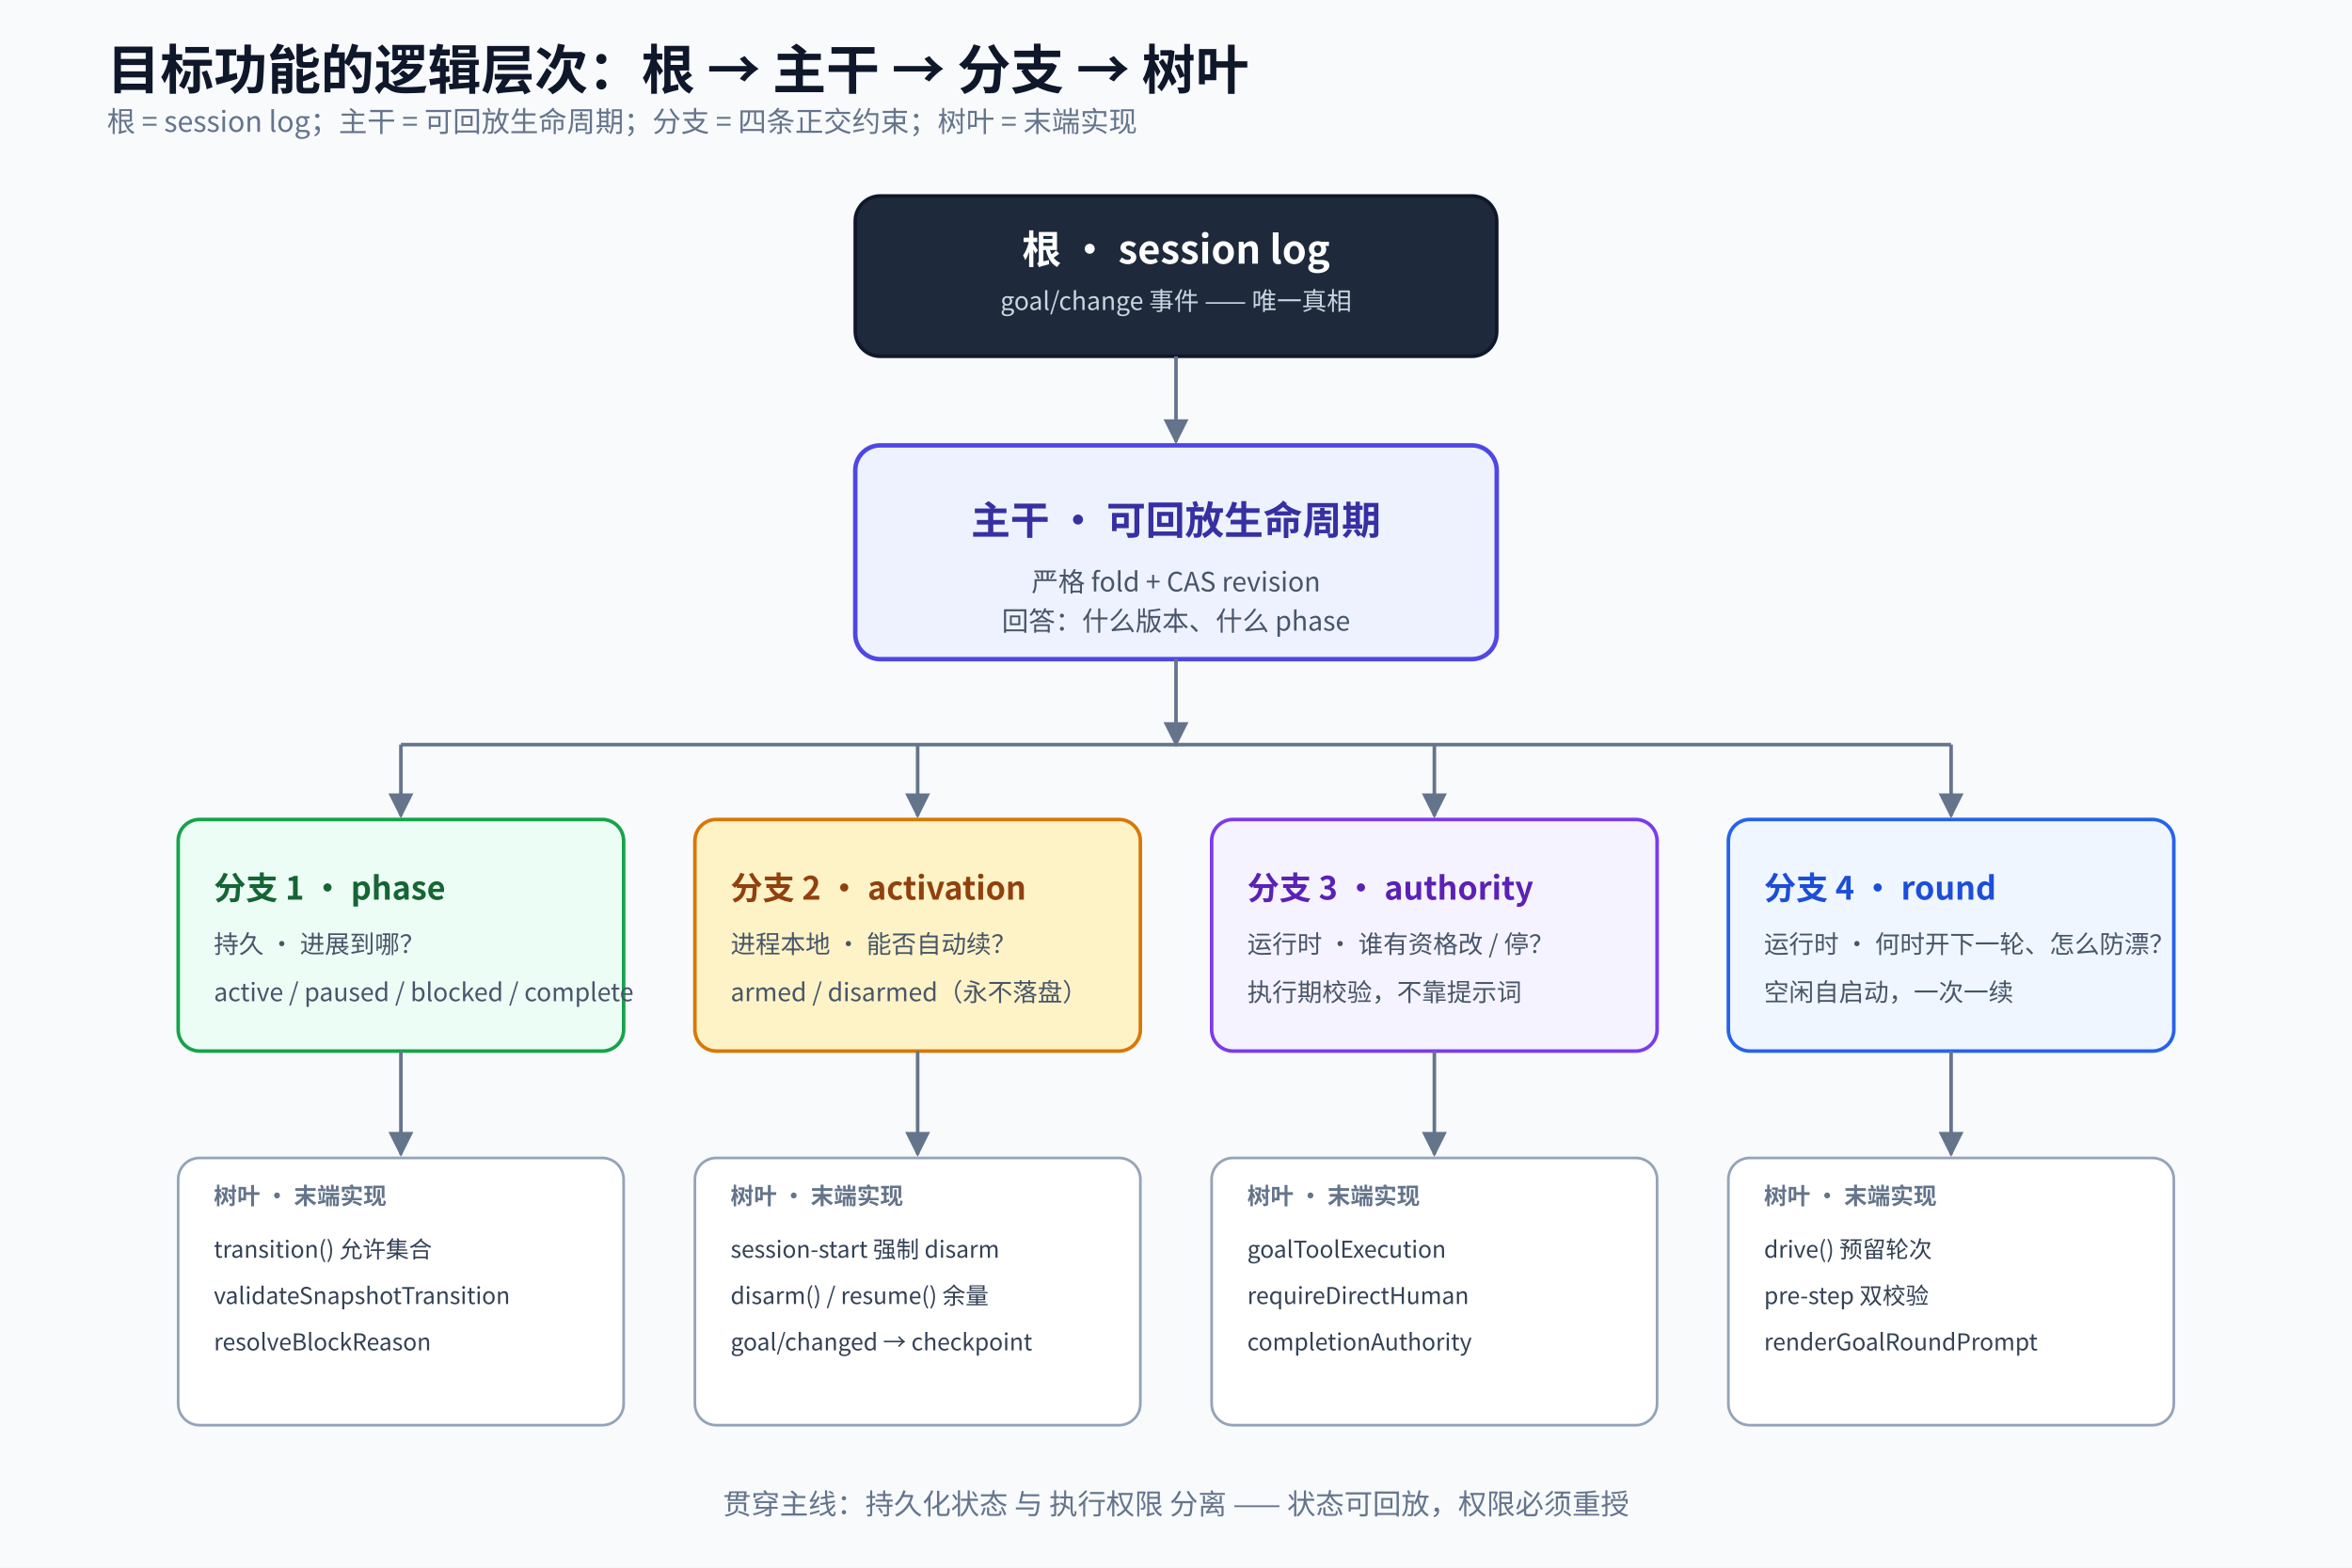
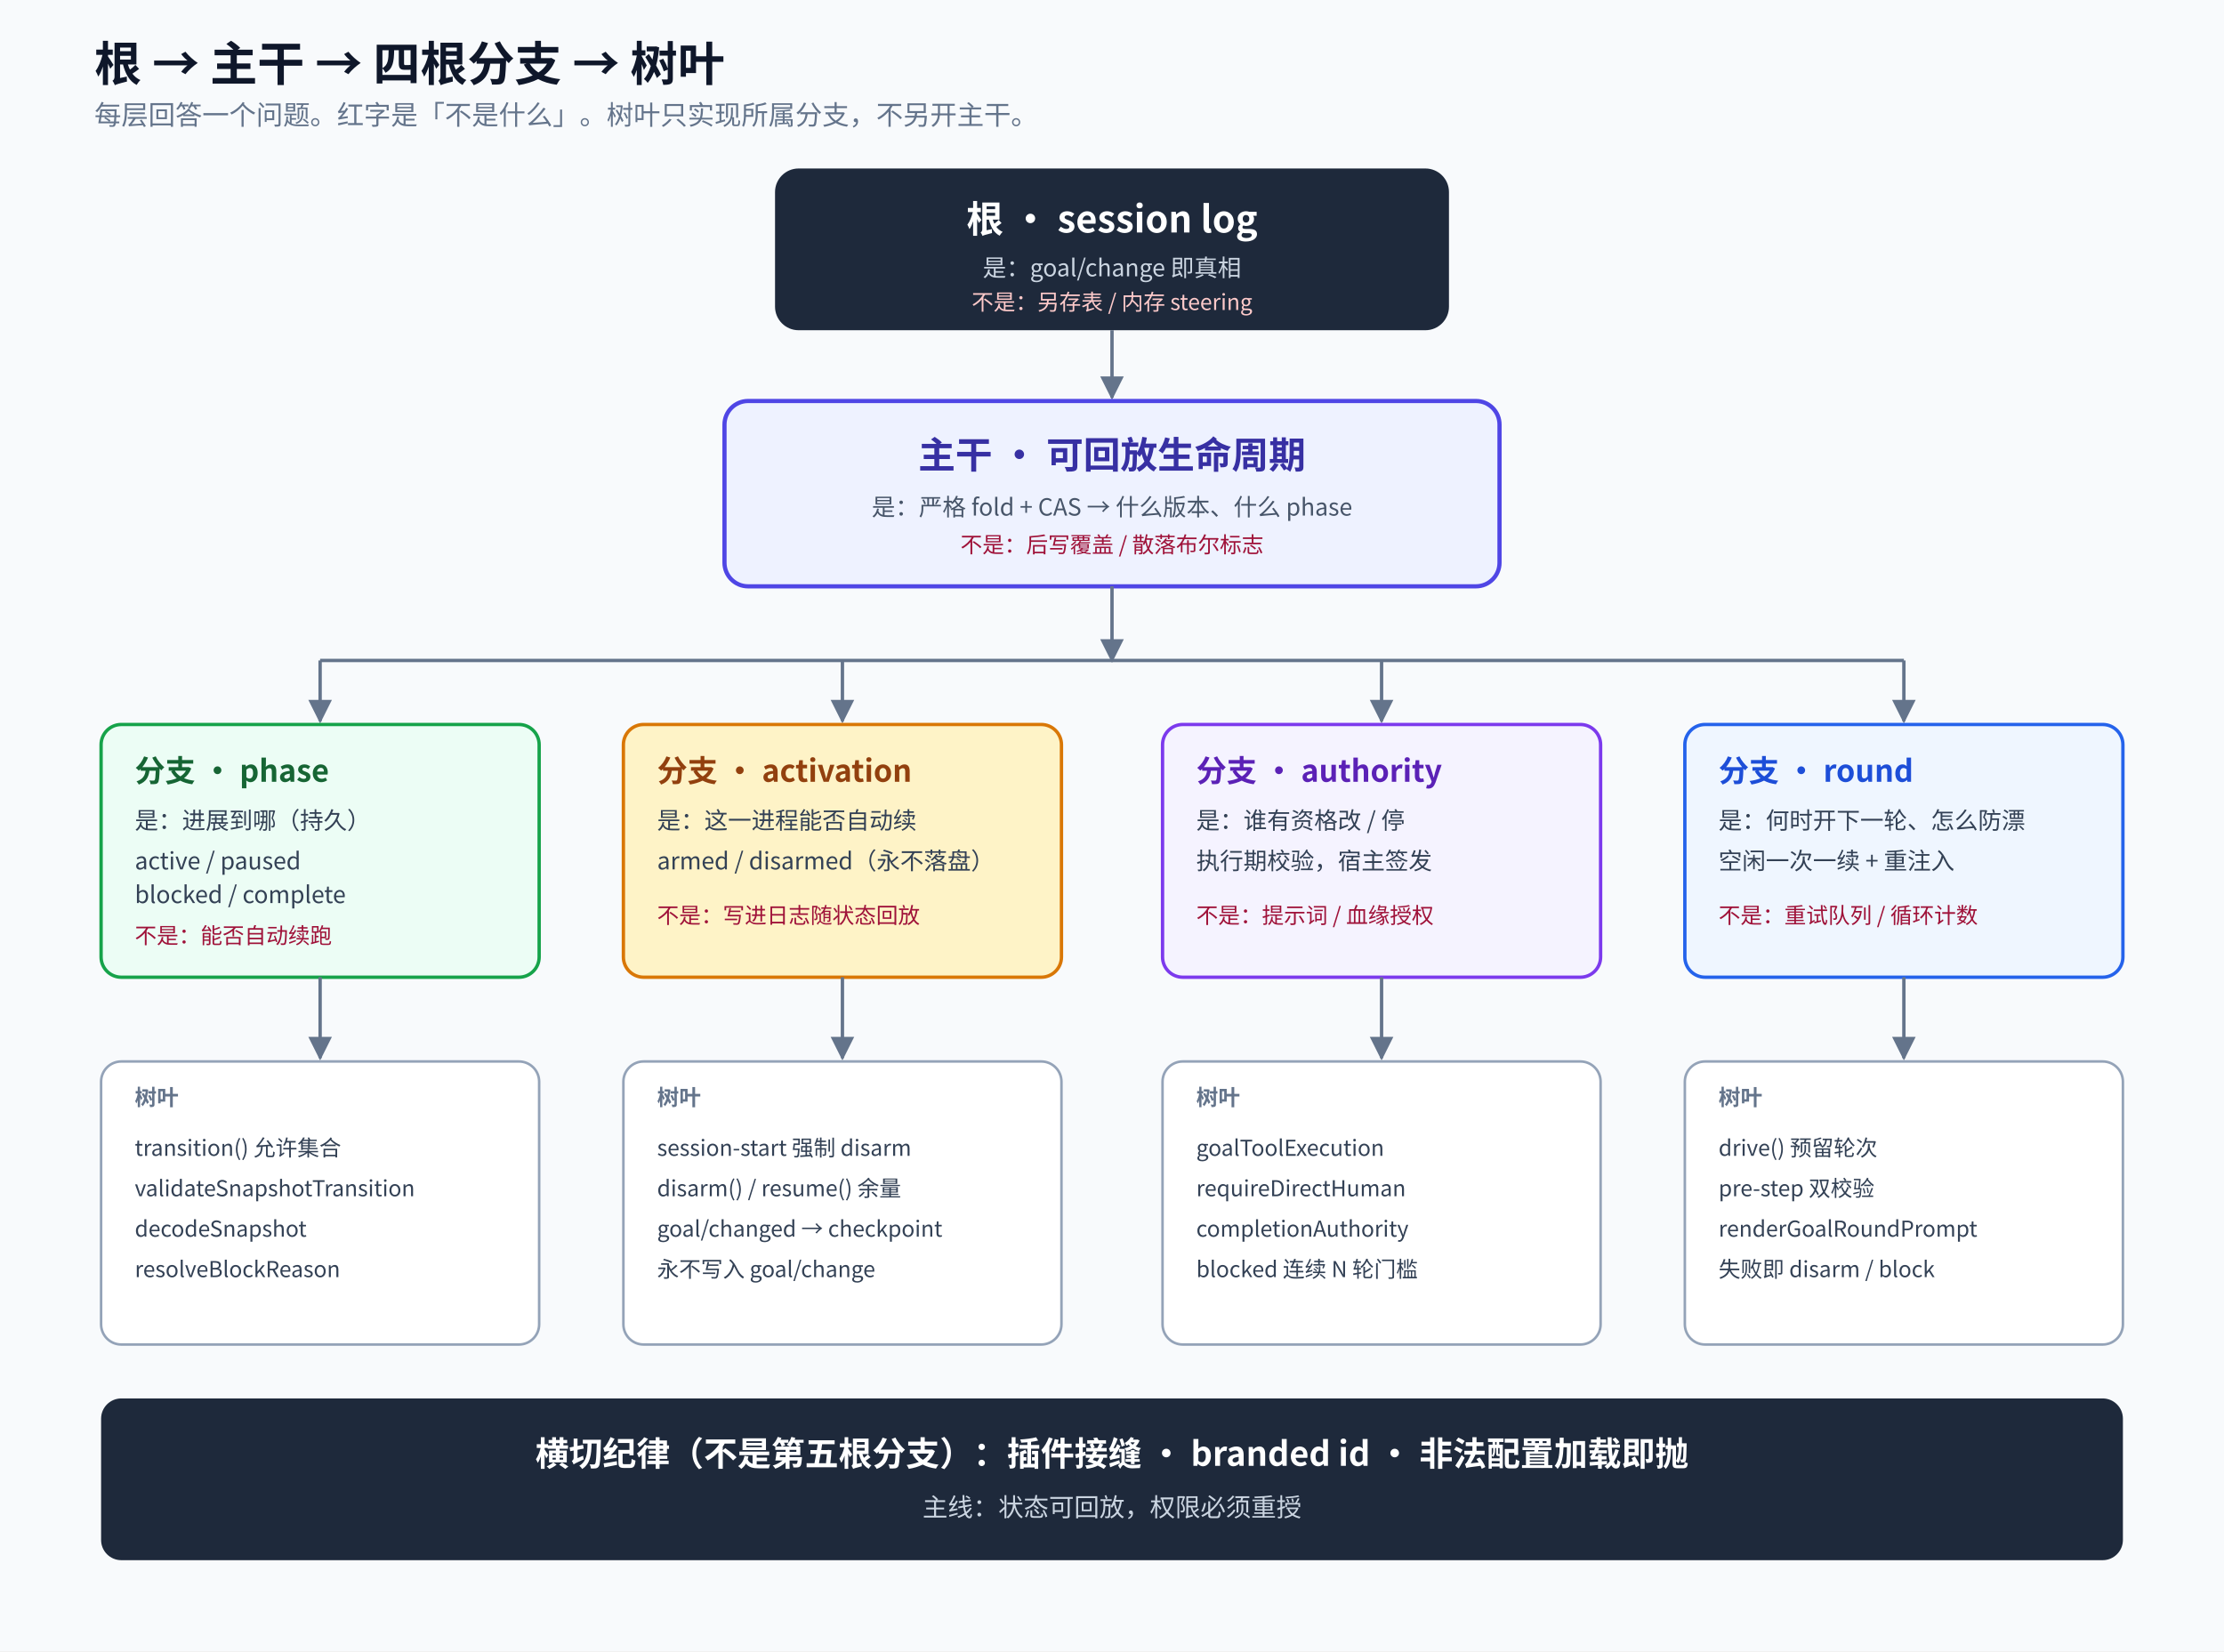
- <svg xmlns="http://www.w3.org/2000/svg" width="1320" height="880" viewBox="0 0 1320 880">
+ <svg xmlns="http://www.w3.org/2000/svg" width="1320" height="980" viewBox="0 0 1320 980">
  <defs>
    <marker id="a" viewBox="0 0 10 10" refX="9" refY="5" markerWidth="7" markerHeight="7" orient="auto-start-reverse">
      <path d="M0 0 L10 5 L0 10 z" fill="#64748B" />
    </marker>
  </defs>
-   <rect width="1320" height="880" fill="#F8FAFC" />
+   <rect width="1320" height="980" fill="#F8FAFC" />
  <style>
    text{font-family:"PingFang SC","Microsoft YaHei","Noto Sans CJK SC",sans-serif}
-     .t{font-size:30px;font-weight:700;fill:#0F172A}
+     .t{font-size:28px;font-weight:700;fill:#0F172A}
    .st{font-size:16px;fill:#64748B}
    .bn{font-size:18px;font-weight:700}
-     .bq{font-size:14px;fill:#475569}
+     .bq{font-size:14px;fill:#334155}
+     .no{font-size:13px;fill:#9F1239}
    .lh{font-size:13px;fill:#64748B;font-weight:700}
    .li{font-size:13px;fill:#334155}
    .tk{font-size:22px;font-weight:700}
-     .tk2{font-size:15px;fill:#475569}
+     .tk2{font-size:14px;fill:#475569}
    .rt{font-size:22px;font-weight:700;fill:#FFFFFF}
    .rt2{font-size:14px;fill:#CBD5E1}
  </style>
-   <text x="60" y="50" class="t">目标功能的逻辑层次：根 → 主干 → 分支 → 树叶</text>
-   <text x="60" y="74" class="st">根 = session log；主干 = 可回放生命周期；分支 = 四条正交约束；树叶 = 末端实现</text>
-   <rect x="480" y="110" width="360" height="90" rx="14" fill="#1E293B" stroke="#0F172A" stroke-width="2" />
-   <text x="660" y="148" class="rt" text-anchor="middle">根 · session log</text>
-   <text x="660" y="174" class="rt2" text-anchor="middle">goal/change 事件 —— 唯一真相</text>
-   <line x1="660" y1="200" x2="660" y2="248" stroke="#64748B" stroke-width="2" marker-end="url(#a)" />
-   <rect x="480" y="250" width="360" height="120" rx="14" fill="#EEF2FF" stroke="#4F46E5" stroke-width="2.5" />
-   <text x="660" y="300" class="tk" fill="#3730A3" text-anchor="middle">主干 · 可回放生命周期</text>
-   <text x="660" y="332" class="tk2" text-anchor="middle">严格 fold + CAS revision</text>
-   <text x="660" y="354" class="tk2" text-anchor="middle">回答：什么版本、什么 phase</text>
-   <line x1="660" y1="370" x2="660" y2="418" stroke="#64748B" stroke-width="2" marker-end="url(#a)" />
-   <line x1="225" y1="418" x2="1095" y2="418" stroke="#64748B" stroke-width="2" />
-   <line x1="225" y1="418" x2="225" y2="458" stroke="#64748B" stroke-width="2" marker-end="url(#a)" />
-   <line x1="515" y1="418" x2="515" y2="458" stroke="#64748B" stroke-width="2" marker-end="url(#a)" />
-   <line x1="805" y1="418" x2="805" y2="458" stroke="#64748B" stroke-width="2" marker-end="url(#a)" />
-   <line x1="1095" y1="418" x2="1095" y2="458" stroke="#64748B" stroke-width="2" marker-end="url(#a)" />
-   <rect x="100" y="460" width="250" height="130" rx="12" fill="#ECFDF5" stroke="#16A34A" stroke-width="2" />
-   <text x="120" y="505" class="bn" fill="#166534">分支 1 · phase</text>
-   <text x="120" y="535" class="bq">持久 · 进展到哪？</text>
-   <text x="120" y="562" class="bq">active / paused / blocked / complete</text>
-   <rect x="390" y="460" width="250" height="130" rx="12" fill="#FEF3C7" stroke="#D97706" stroke-width="2" />
-   <text x="410" y="505" class="bn" fill="#92400E">分支 2 · activation</text>
-   <text x="410" y="535" class="bq">进程本地 · 能否自动续？</text>
-   <text x="410" y="562" class="bq">armed / disarmed（永不落盘）</text>
-   <rect x="680" y="460" width="250" height="130" rx="12" fill="#F5F3FF" stroke="#7C3AED" stroke-width="2" />
-   <text x="700" y="505" class="bn" fill="#5B21B6">分支 3 · authority</text>
-   <text x="700" y="535" class="bq">运行时 · 谁有资格改 / 停？</text>
-   <text x="700" y="562" class="bq">执行期校验，不靠提示词</text>
-   <rect x="970" y="460" width="250" height="130" rx="12" fill="#EFF6FF" stroke="#2563EB" stroke-width="2" />
-   <text x="990" y="505" class="bn" fill="#1D4ED8">分支 4 · round</text>
-   <text x="990" y="535" class="bq">运行时 · 何时开下一轮、怎么防漂？</text>
-   <text x="990" y="562" class="bq">空闲自启动，一次一续</text>
-   <line x1="225" y1="590" x2="225" y2="648" stroke="#64748B" stroke-width="2" marker-end="url(#a)" />
-   <line x1="515" y1="590" x2="515" y2="648" stroke="#64748B" stroke-width="2" marker-end="url(#a)" />
-   <line x1="805" y1="590" x2="805" y2="648" stroke="#64748B" stroke-width="2" marker-end="url(#a)" />
-   <line x1="1095" y1="590" x2="1095" y2="648" stroke="#64748B" stroke-width="2" marker-end="url(#a)" />
-   <rect x="100" y="650" width="250" height="150" rx="12" fill="#FFFFFF" stroke="#94A3B8" stroke-width="1.5" />
-   <text x="120" y="676" class="lh">树叶 · 末端实现</text>
-   <text x="120" y="706" class="li">transition() 允许集合</text>
-   <text x="120" y="732" class="li">validateSnapshotTransition</text>
-   <text x="120" y="758" class="li">resolveBlockReason</text>
-   <rect x="390" y="650" width="250" height="150" rx="12" fill="#FFFFFF" stroke="#94A3B8" stroke-width="1.5" />
-   <text x="410" y="676" class="lh">树叶 · 末端实现</text>
-   <text x="410" y="706" class="li">session-start 强制 disarm</text>
-   <text x="410" y="732" class="li">disarm() / resume() 余量</text>
-   <text x="410" y="758" class="li">goal/changed → checkpoint</text>
-   <rect x="680" y="650" width="250" height="150" rx="12" fill="#FFFFFF" stroke="#94A3B8" stroke-width="1.5" />
-   <text x="700" y="676" class="lh">树叶 · 末端实现</text>
-   <text x="700" y="706" class="li">goalToolExecution</text>
-   <text x="700" y="732" class="li">requireDirectHuman</text>
-   <text x="700" y="758" class="li">completionAuthority</text>
-   <rect x="970" y="650" width="250" height="150" rx="12" fill="#FFFFFF" stroke="#94A3B8" stroke-width="1.5" />
-   <text x="990" y="676" class="lh">树叶 · 末端实现</text>
-   <text x="990" y="706" class="li">drive() 预留轮次</text>
-   <text x="990" y="732" class="li">pre-step 双校验</text>
-   <text x="990" y="758" class="li">renderGoalRoundPrompt</text>
-   <text x="660" y="850" class="st" text-anchor="middle">贯穿主线：持久化状态 与 执行权限 分离 —— 状态可回放，权限必须重授</text>
+   <text x="56" y="48" class="t">根 → 主干 → 四根分支 → 树叶</text>
+   <text x="56" y="74" class="st">每层回答一个问题。红字是「不是什么」。树叶只实现所属分支，不另开主干。</text>
+   <rect x="460" y="100" width="400" height="96" rx="14" fill="#1E293B" />
+   <text x="660" y="138" class="rt" text-anchor="middle">根 · session log</text>
+   <text x="660" y="164" class="rt2" text-anchor="middle">是：goal/change 即真相</text>
+   <text x="660" y="184" font-size="13" fill="#FECACA" text-anchor="middle">不是：另存表 / 内存 steering</text>
+   <line x1="660" y1="196" x2="660" y2="236" stroke="#64748B" stroke-width="2" marker-end="url(#a)" />
+   <rect x="430" y="238" width="460" height="110" rx="14" fill="#EEF2FF" stroke="#4F46E5" stroke-width="2.5" />
+   <text x="660" y="278" class="tk" fill="#3730A3" text-anchor="middle">主干 · 可回放生命周期</text>
+   <text x="660" y="306" class="tk2" text-anchor="middle">是：严格 fold + CAS → 什么版本、什么 phase</text>
+   <text x="660" y="328" class="no" text-anchor="middle">不是：后写覆盖 / 散落布尔标志</text>
+   <line x1="660" y1="348" x2="660" y2="392" stroke="#64748B" stroke-width="2" marker-end="url(#a)" />
+   <line x1="190" y1="392" x2="1130" y2="392" stroke="#64748B" stroke-width="2" />
+   <line x1="190" y1="392" x2="190" y2="428" stroke="#64748B" stroke-width="2" marker-end="url(#a)" />
+   <line x1="500" y1="392" x2="500" y2="428" stroke="#64748B" stroke-width="2" marker-end="url(#a)" />
+   <line x1="820" y1="392" x2="820" y2="428" stroke="#64748B" stroke-width="2" marker-end="url(#a)" />
+   <line x1="1130" y1="392" x2="1130" y2="428" stroke="#64748B" stroke-width="2" marker-end="url(#a)" />
+   <rect x="60" y="430" width="260" height="150" rx="12" fill="#ECFDF5" stroke="#16A34A" stroke-width="2" />
+   <text x="80" y="464" class="bn" fill="#166534">分支 · phase</text>
+   <text x="80" y="492" class="bq">是：进展到哪（持久）</text>
+   <text x="80" y="516" class="bq">active / paused</text>
+   <text x="80" y="536" class="bq">blocked / complete</text>
+   <text x="80" y="560" class="no">不是：能否自动续跑</text>
+   <rect x="370" y="430" width="260" height="150" rx="12" fill="#FEF3C7" stroke="#D97706" stroke-width="2" />
+   <text x="390" y="464" class="bn" fill="#92400E">分支 · activation</text>
+   <text x="390" y="492" class="bq">是：这一进程能否自动续</text>
+   <text x="390" y="516" class="bq">armed / disarmed（永不落盘）</text>
+   <text x="390" y="548" class="no">不是：写进日志随状态回放</text>
+   <rect x="690" y="430" width="260" height="150" rx="12" fill="#F5F3FF" stroke="#7C3AED" stroke-width="2" />
+   <text x="710" y="464" class="bn" fill="#5B21B6">分支 · authority</text>
+   <text x="710" y="492" class="bq">是：谁有资格改 / 停</text>
+   <text x="710" y="516" class="bq">执行期校验，宿主签发</text>
+   <text x="710" y="548" class="no">不是：提示词 / 血缘授权</text>
+   <rect x="1000" y="430" width="260" height="150" rx="12" fill="#EFF6FF" stroke="#2563EB" stroke-width="2" />
+   <text x="1020" y="464" class="bn" fill="#1D4ED8">分支 · round</text>
+   <text x="1020" y="492" class="bq">是：何时开下一轮、怎么防漂</text>
+   <text x="1020" y="516" class="bq">空闲一次一续 + 重注入</text>
+   <text x="1020" y="548" class="no">不是：重试队列 / 循环计数</text>
+   <line x1="190" y1="580" x2="190" y2="628" stroke="#64748B" stroke-width="2" marker-end="url(#a)" />
+   <line x1="500" y1="580" x2="500" y2="628" stroke="#64748B" stroke-width="2" marker-end="url(#a)" />
+   <line x1="820" y1="580" x2="820" y2="628" stroke="#64748B" stroke-width="2" marker-end="url(#a)" />
+   <line x1="1130" y1="580" x2="1130" y2="628" stroke="#64748B" stroke-width="2" marker-end="url(#a)" />
+   <rect x="60" y="630" width="260" height="168" rx="12" fill="#FFFFFF" stroke="#94A3B8" stroke-width="1.5" />
+   <text x="80" y="656" class="lh">树叶</text>
+   <text x="80" y="686" class="li">transition() 允许集合</text>
+   <text x="80" y="710" class="li">validateSnapshotTransition</text>
+   <text x="80" y="734" class="li">decodeSnapshot</text>
+   <text x="80" y="758" class="li">resolveBlockReason</text>
+   <rect x="370" y="630" width="260" height="168" rx="12" fill="#FFFFFF" stroke="#94A3B8" stroke-width="1.5" />
+   <text x="390" y="656" class="lh">树叶</text>
+   <text x="390" y="686" class="li">session-start 强制 disarm</text>
+   <text x="390" y="710" class="li">disarm() / resume() 余量</text>
+   <text x="390" y="734" class="li">goal/changed → checkpoint</text>
+   <text x="390" y="758" class="li">永不写入 goal/change</text>
+   <rect x="690" y="630" width="260" height="168" rx="12" fill="#FFFFFF" stroke="#94A3B8" stroke-width="1.5" />
+   <text x="710" y="656" class="lh">树叶</text>
+   <text x="710" y="686" class="li">goalToolExecution</text>
+   <text x="710" y="710" class="li">requireDirectHuman</text>
+   <text x="710" y="734" class="li">completionAuthority</text>
+   <text x="710" y="758" class="li">blocked 连续 N 轮门槛</text>
+   <rect x="1000" y="630" width="260" height="168" rx="12" fill="#FFFFFF" stroke="#94A3B8" stroke-width="1.5" />
+   <text x="1020" y="656" class="lh">树叶</text>
+   <text x="1020" y="686" class="li">drive() 预留轮次</text>
+   <text x="1020" y="710" class="li">pre-step 双校验</text>
+   <text x="1020" y="734" class="li">renderGoalRoundPrompt</text>
+   <text x="1020" y="758" class="li">失败即 disarm / block</text>
+   <rect x="60" y="830" width="1200" height="96" rx="12" fill="#1E293B" />
+   <text x="660" y="870" font-size="20" font-weight="700" fill="#FFFFFF" text-anchor="middle">横切纪律（不是第五根分支）：插件接缝 · branded id · 非法配置加载即抛</text>
+   <text x="660" y="900" font-size="15" fill="#CBD5E1" text-anchor="middle">主线：状态可回放，权限必须重授</text>
</svg>
